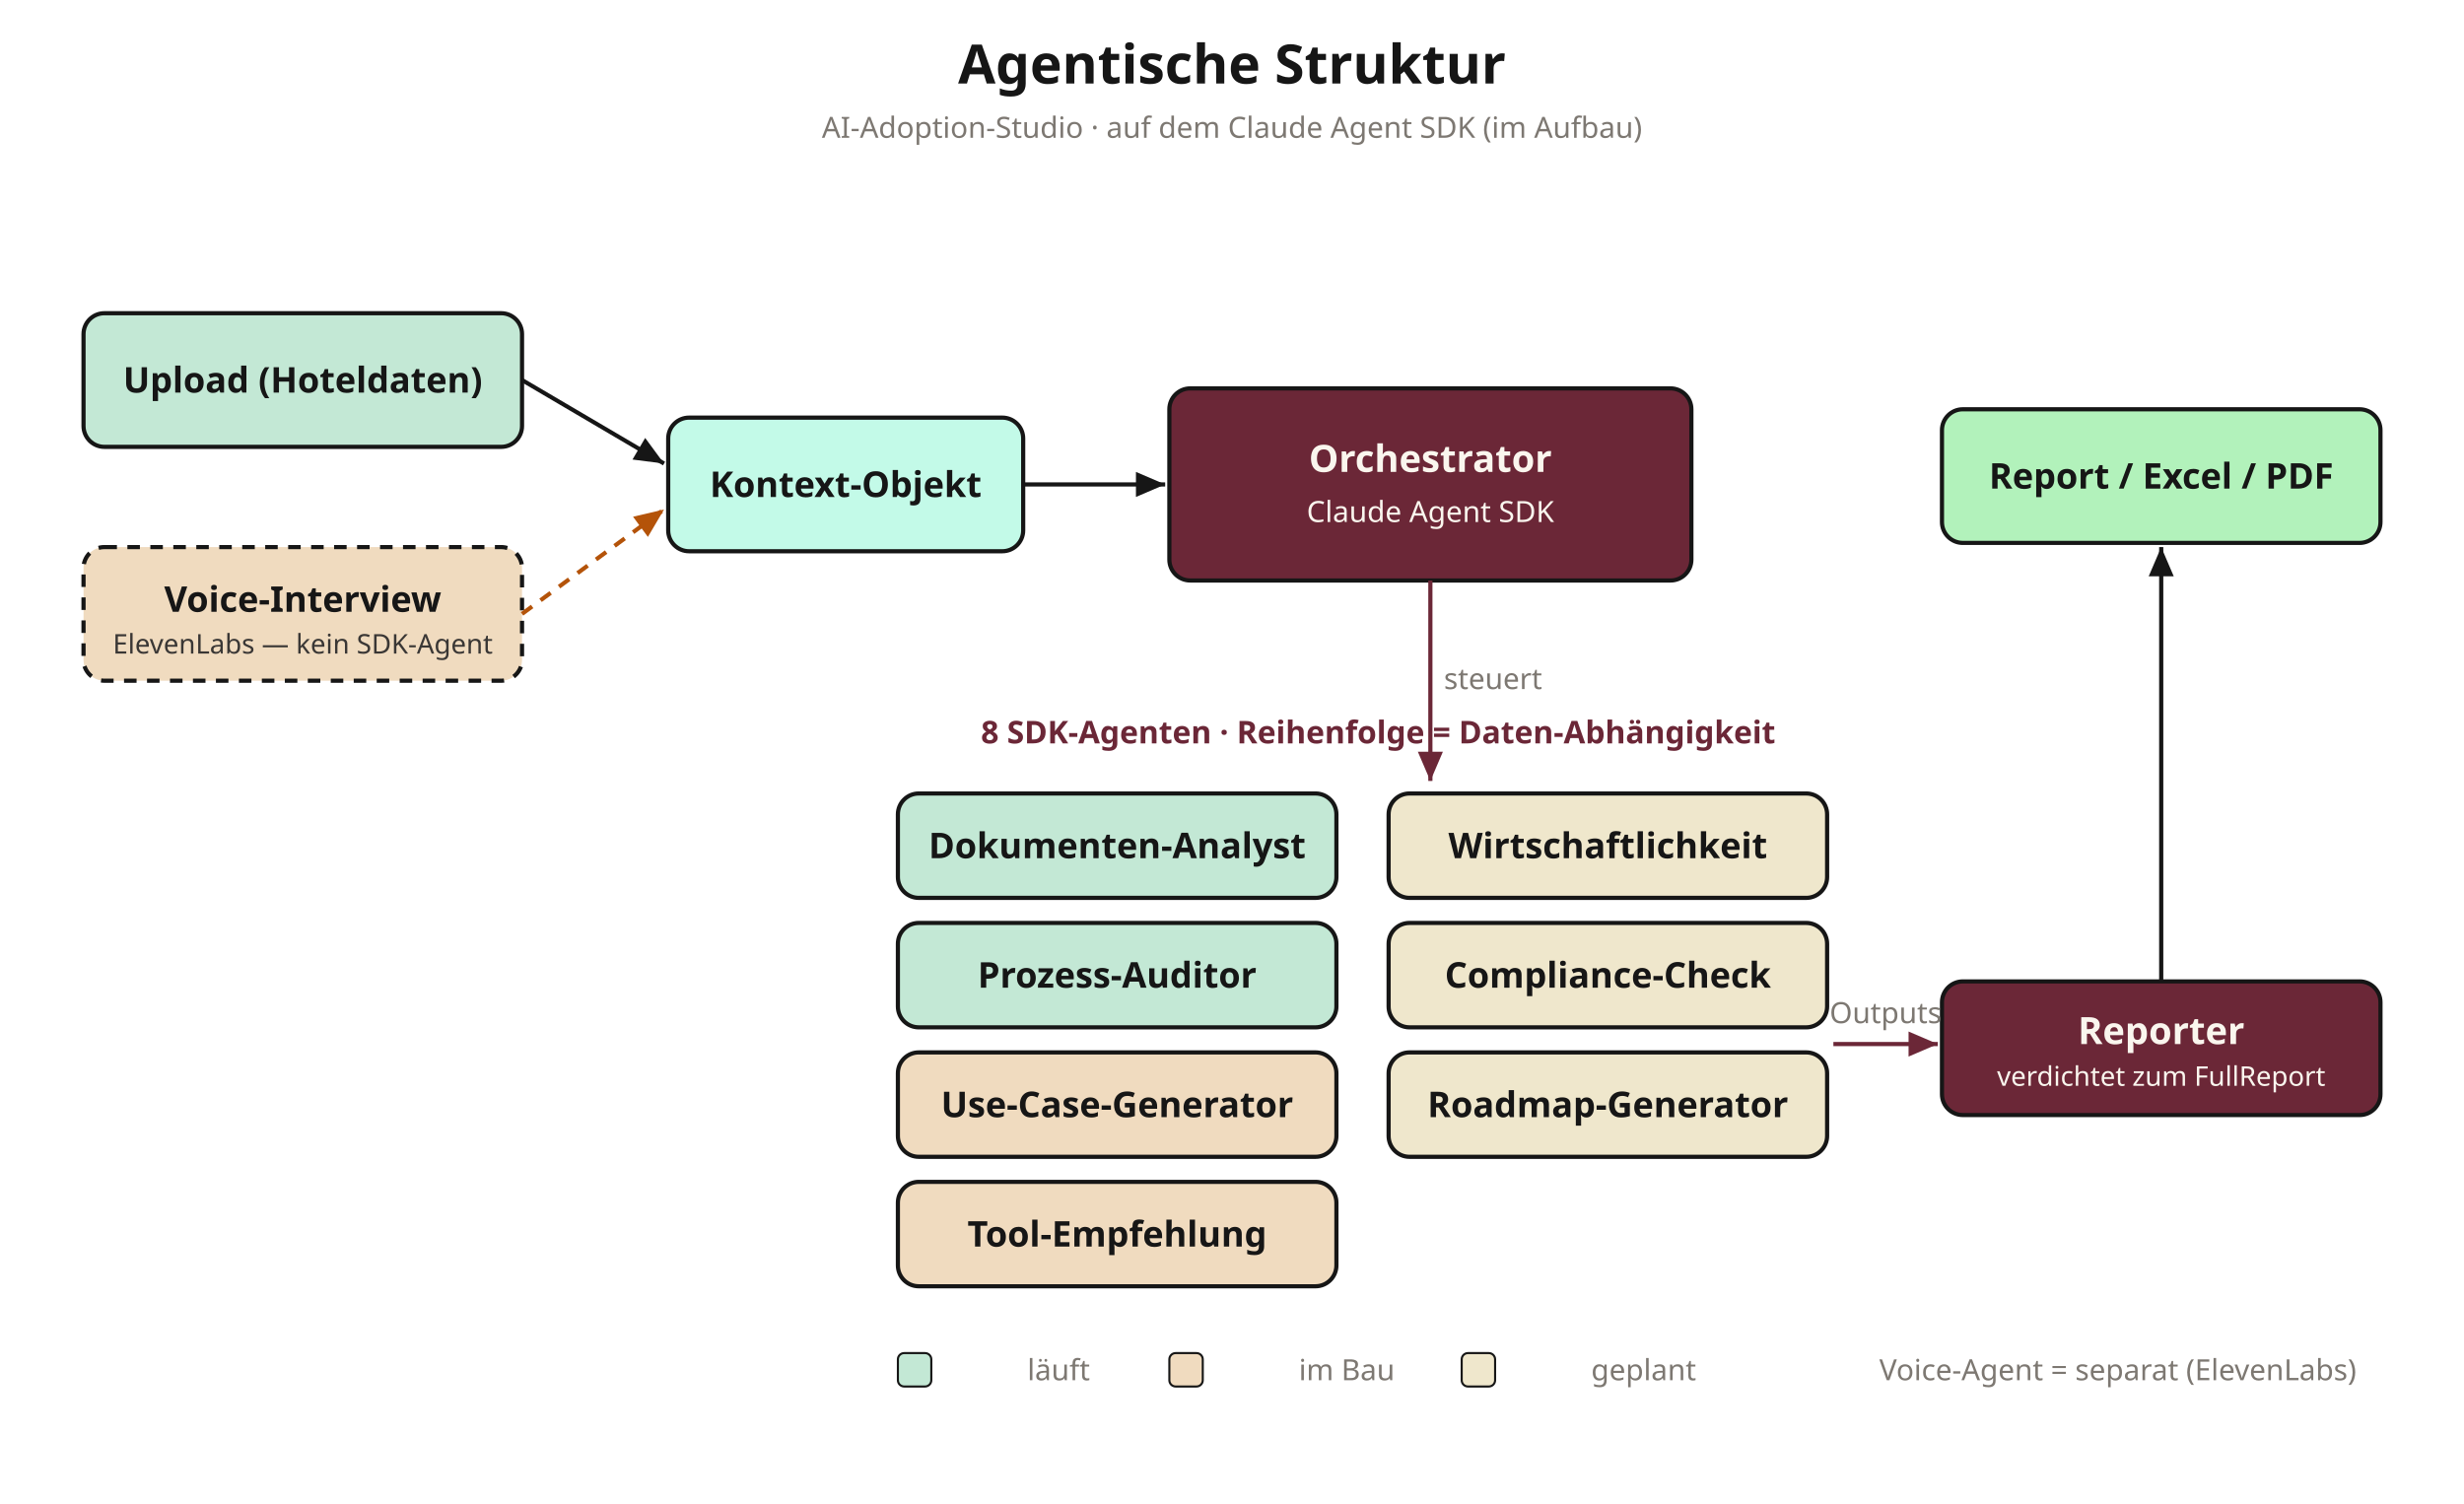
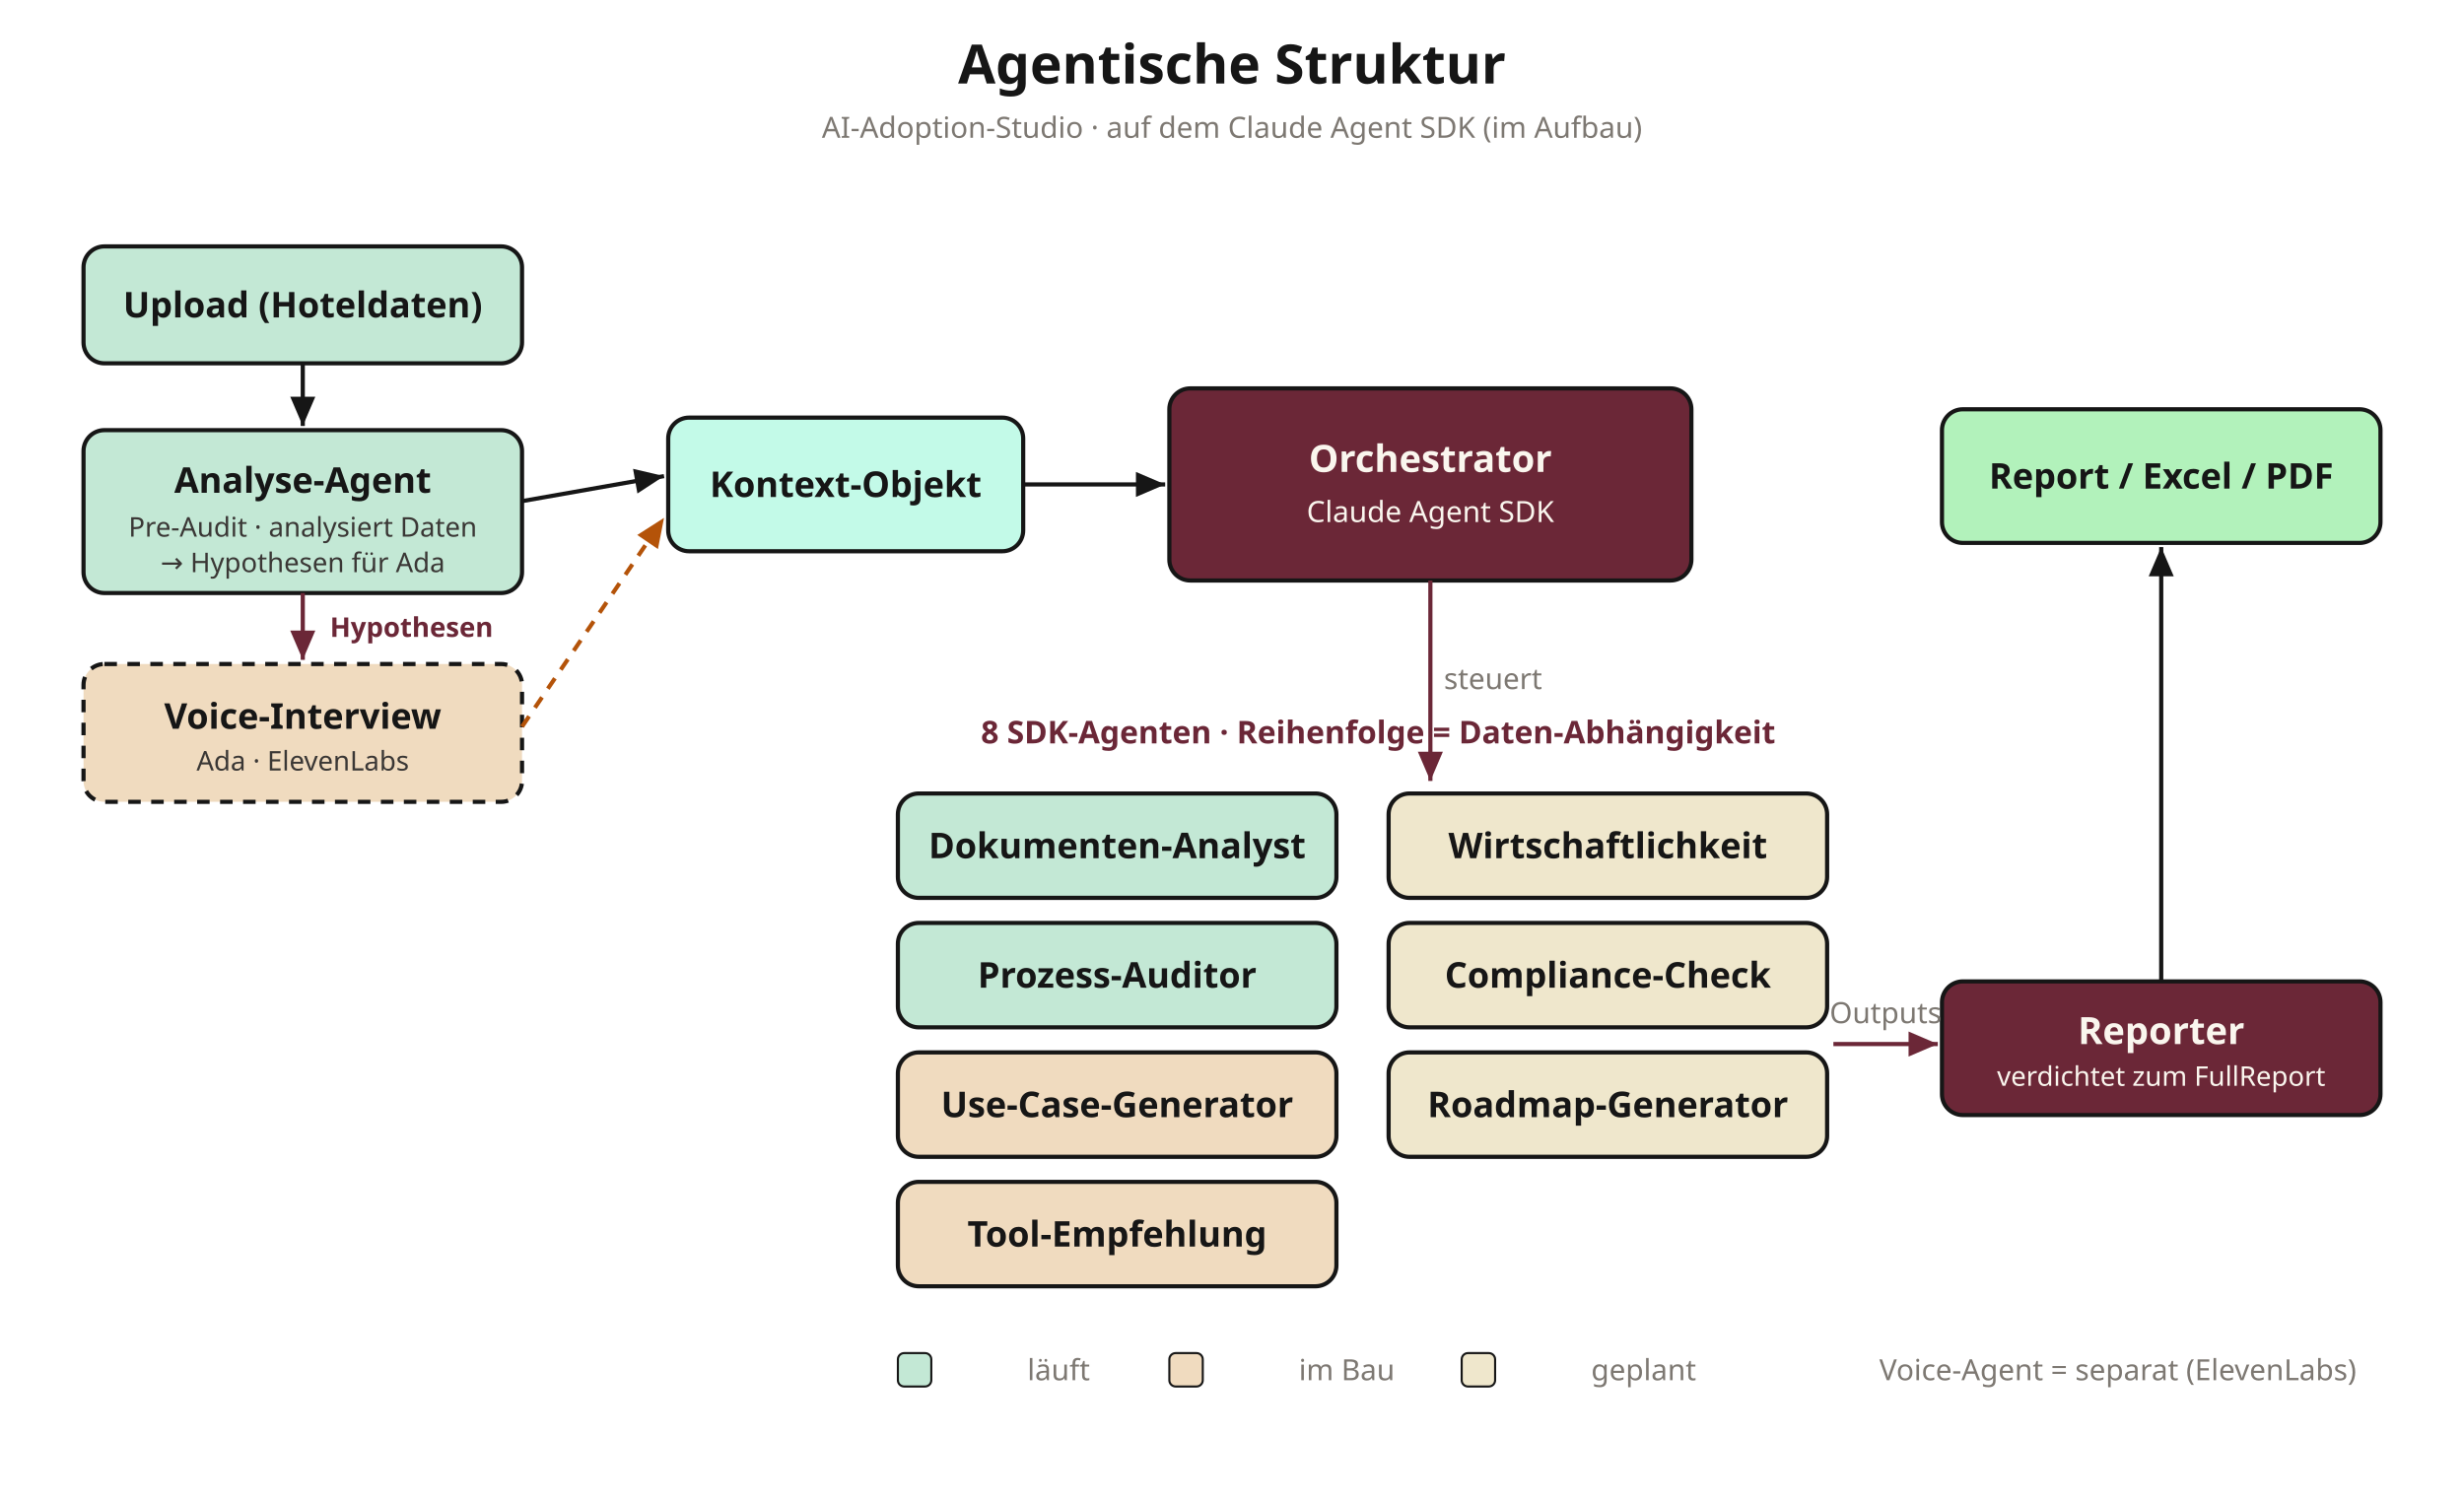
<svg xmlns="http://www.w3.org/2000/svg" viewBox="0 0 1180 720" font-family="ui-sans-serif, system-ui, sans-serif">
  <style>
    .box{rx:10;ry:10;stroke:#161616;stroke-width:2}
    .lbl{fill:#161616;font-weight:700;font-size:17px}
    .lblw{fill:#FAF6EE;font-weight:700;font-size:18px}
    .sub{fill:#3A3735;font-size:13px}
    .mut{fill:#7D7872;font-size:14px}
    .ar{stroke:#161616;stroke-width:2;fill:none;marker-end:url(#h)}
    .arp{stroke:#6B2737;stroke-width:2;fill:none;marker-end:url(#hp)}
    .ard{stroke:#B45309;stroke-width:2;fill:none;stroke-dasharray:6 5;marker-end:url(#ho)}
    text{text-anchor:middle}
  </style>
  <defs>
    <marker id="h" markerWidth="10" markerHeight="10" refX="7" refY="3" orient="auto">
      <path d="M0,0 L7,3 L0,6 Z" fill="#161616" />
    </marker>
    <marker id="hp" markerWidth="10" markerHeight="10" refX="7" refY="3" orient="auto">
      <path d="M0,0 L7,3 L0,6 Z" fill="#6B2737" />
    </marker>
    <marker id="ho" markerWidth="10" markerHeight="10" refX="7" refY="3" orient="auto">
      <path d="M0,0 L7,3 L0,6 Z" fill="#B45309" />
    </marker>
  </defs>
  <text x="590" y="40" style="fill:#161616;font-weight:700;font-size:26px">Agentische Struktur</text>
  <text x="590" y="66" class="mut">AI-Adoption-Studio · auf dem Claude Agent SDK (im Aufbau)</text>
-   <rect class="box" x="40" y="150" width="210" height="64" fill="#C3E8D5" />
-   <text x="145" y="188" class="lbl">Upload (Hoteldaten)</text>
-   <rect class="box" x="40" y="262" width="210" height="64" fill="#F0DBBF" stroke-dasharray="6 5" />
-   <text x="145" y="293" class="lbl">Voice-Interview</text>
-   <text x="145" y="313" class="sub">ElevenLabs — kein SDK-Agent</text>
+   <rect class="box" x="40" y="118" width="210" height="56" fill="#C3E8D5" />
+   <text x="145" y="152" class="lbl">Upload (Hoteldaten)</text>
+   <rect class="box" x="40" y="206" width="210" height="78" fill="#C3E8D5" />
+   <text x="145" y="236" class="lbl">Analyse-Agent</text>
+   <text x="145" y="257" class="sub">Pre-Audit · analysiert Daten</text>
+   <text x="145" y="274" class="sub">→ Hypothesen für Ada</text>
+   <rect class="box" x="40" y="318" width="210" height="66" fill="#F0DBBF" stroke-dasharray="6 5" />
+   <text x="145" y="349" class="lbl">Voice-Interview</text>
+   <text x="145" y="369" class="sub">Ada · ElevenLabs</text>
+   <path class="ar" d="M145,174 L145,204" />
+   <path class="arp" d="M145,284 L145,316" />
+   <text x="158" y="305" style="fill:#6B2737;font-size:13px;font-weight:700;text-anchor:start">Hypothesen</text>
  <rect class="box" x="320" y="200" width="170" height="64" fill="#C3FAE8" />
  <text x="405" y="238" class="lbl">Kontext-Objekt</text>
-   <path class="ar" d="M250,182 L318,222" />
-   <path class="ard" d="M250,294 L318,244" />
+   <path class="ar" d="M250,240 L318,228" />
+   <path class="ard" d="M250,348 L318,248" />
  <rect class="box" x="560" y="186" width="250" height="92" fill="#6B2737" />
  <text x="685" y="226" class="lblw">Orchestrator</text>
  <text x="685" y="250" style="fill:#FAF6EE;font-size:14px">Claude Agent SDK</text>
  <path class="ar" d="M490,232 L558,232" />
  <rect class="box" x="930" y="196" width="210" height="64" fill="#B2F2BB" />
  <text x="1035" y="234" class="lbl">Report / Excel / PDF</text>
  <text x="660" y="356" style="fill:#6B2737;font-weight:700;font-size:15px">8 SDK-Agenten · Reihenfolge = Daten-Abhängigkeit</text>
  <path class="arp" d="M685,278 L685,374" />
  <text x="715" y="330" class="mut">steuert</text>
  <rect class="box" x="430" y="380" width="210" height="50" fill="#C3E8D5" />
  <text x="535" y="411" class="lbl">Dokumenten-Analyst</text>
  <rect class="box" x="430" y="442" width="210" height="50" fill="#C3E8D5" />
  <text x="535" y="473" class="lbl">Prozess-Auditor</text>
  <rect class="box" x="430" y="504" width="210" height="50" fill="#F0DBBF" />
  <text x="535" y="535" class="lbl">Use-Case-Generator</text>
  <rect class="box" x="430" y="566" width="210" height="50" fill="#F0DBBF" />
  <text x="535" y="597" class="lbl">Tool-Empfehlung</text>
  <rect class="box" x="665" y="380" width="210" height="50" fill="#EFE7CC" />
  <text x="770" y="411" class="lbl">Wirtschaftlichkeit</text>
  <rect class="box" x="665" y="442" width="210" height="50" fill="#EFE7CC" />
  <text x="770" y="473" class="lbl">Compliance-Check</text>
  <rect class="box" x="665" y="504" width="210" height="50" fill="#EFE7CC" />
  <text x="770" y="535" class="lbl">Roadmap-Generator</text>
  <rect class="box" x="930" y="470" width="210" height="64" fill="#6B2737" />
  <text x="1035" y="500" class="lblw">Reporter</text>
  <text x="1035" y="520" style="fill:#FAF6EE;font-size:13px">verdichtet zum FullReport</text>
  <path class="arp" d="M878,500 L928,500" />
  <text x="903" y="490" class="mut">Outputs</text>
  <path class="ar" d="M1035,470 L1035,262" />
  <rect x="430" y="648" width="16" height="16" rx="3" fill="#C3E8D5" stroke="#161616" />
  <text x="492" y="661" class="mut" style="text-anchor:start">läuft</text>
  <rect x="560" y="648" width="16" height="16" rx="3" fill="#F0DBBF" stroke="#161616" />
  <text x="622" y="661" class="mut" style="text-anchor:start">im Bau</text>
  <rect x="700" y="648" width="16" height="16" rx="3" fill="#EFE7CC" stroke="#161616" />
  <text x="762" y="661" class="mut" style="text-anchor:start">geplant</text>
  <text x="900" y="661" class="mut" style="text-anchor:start">Voice-Agent = separat (ElevenLabs)</text>
</svg>
